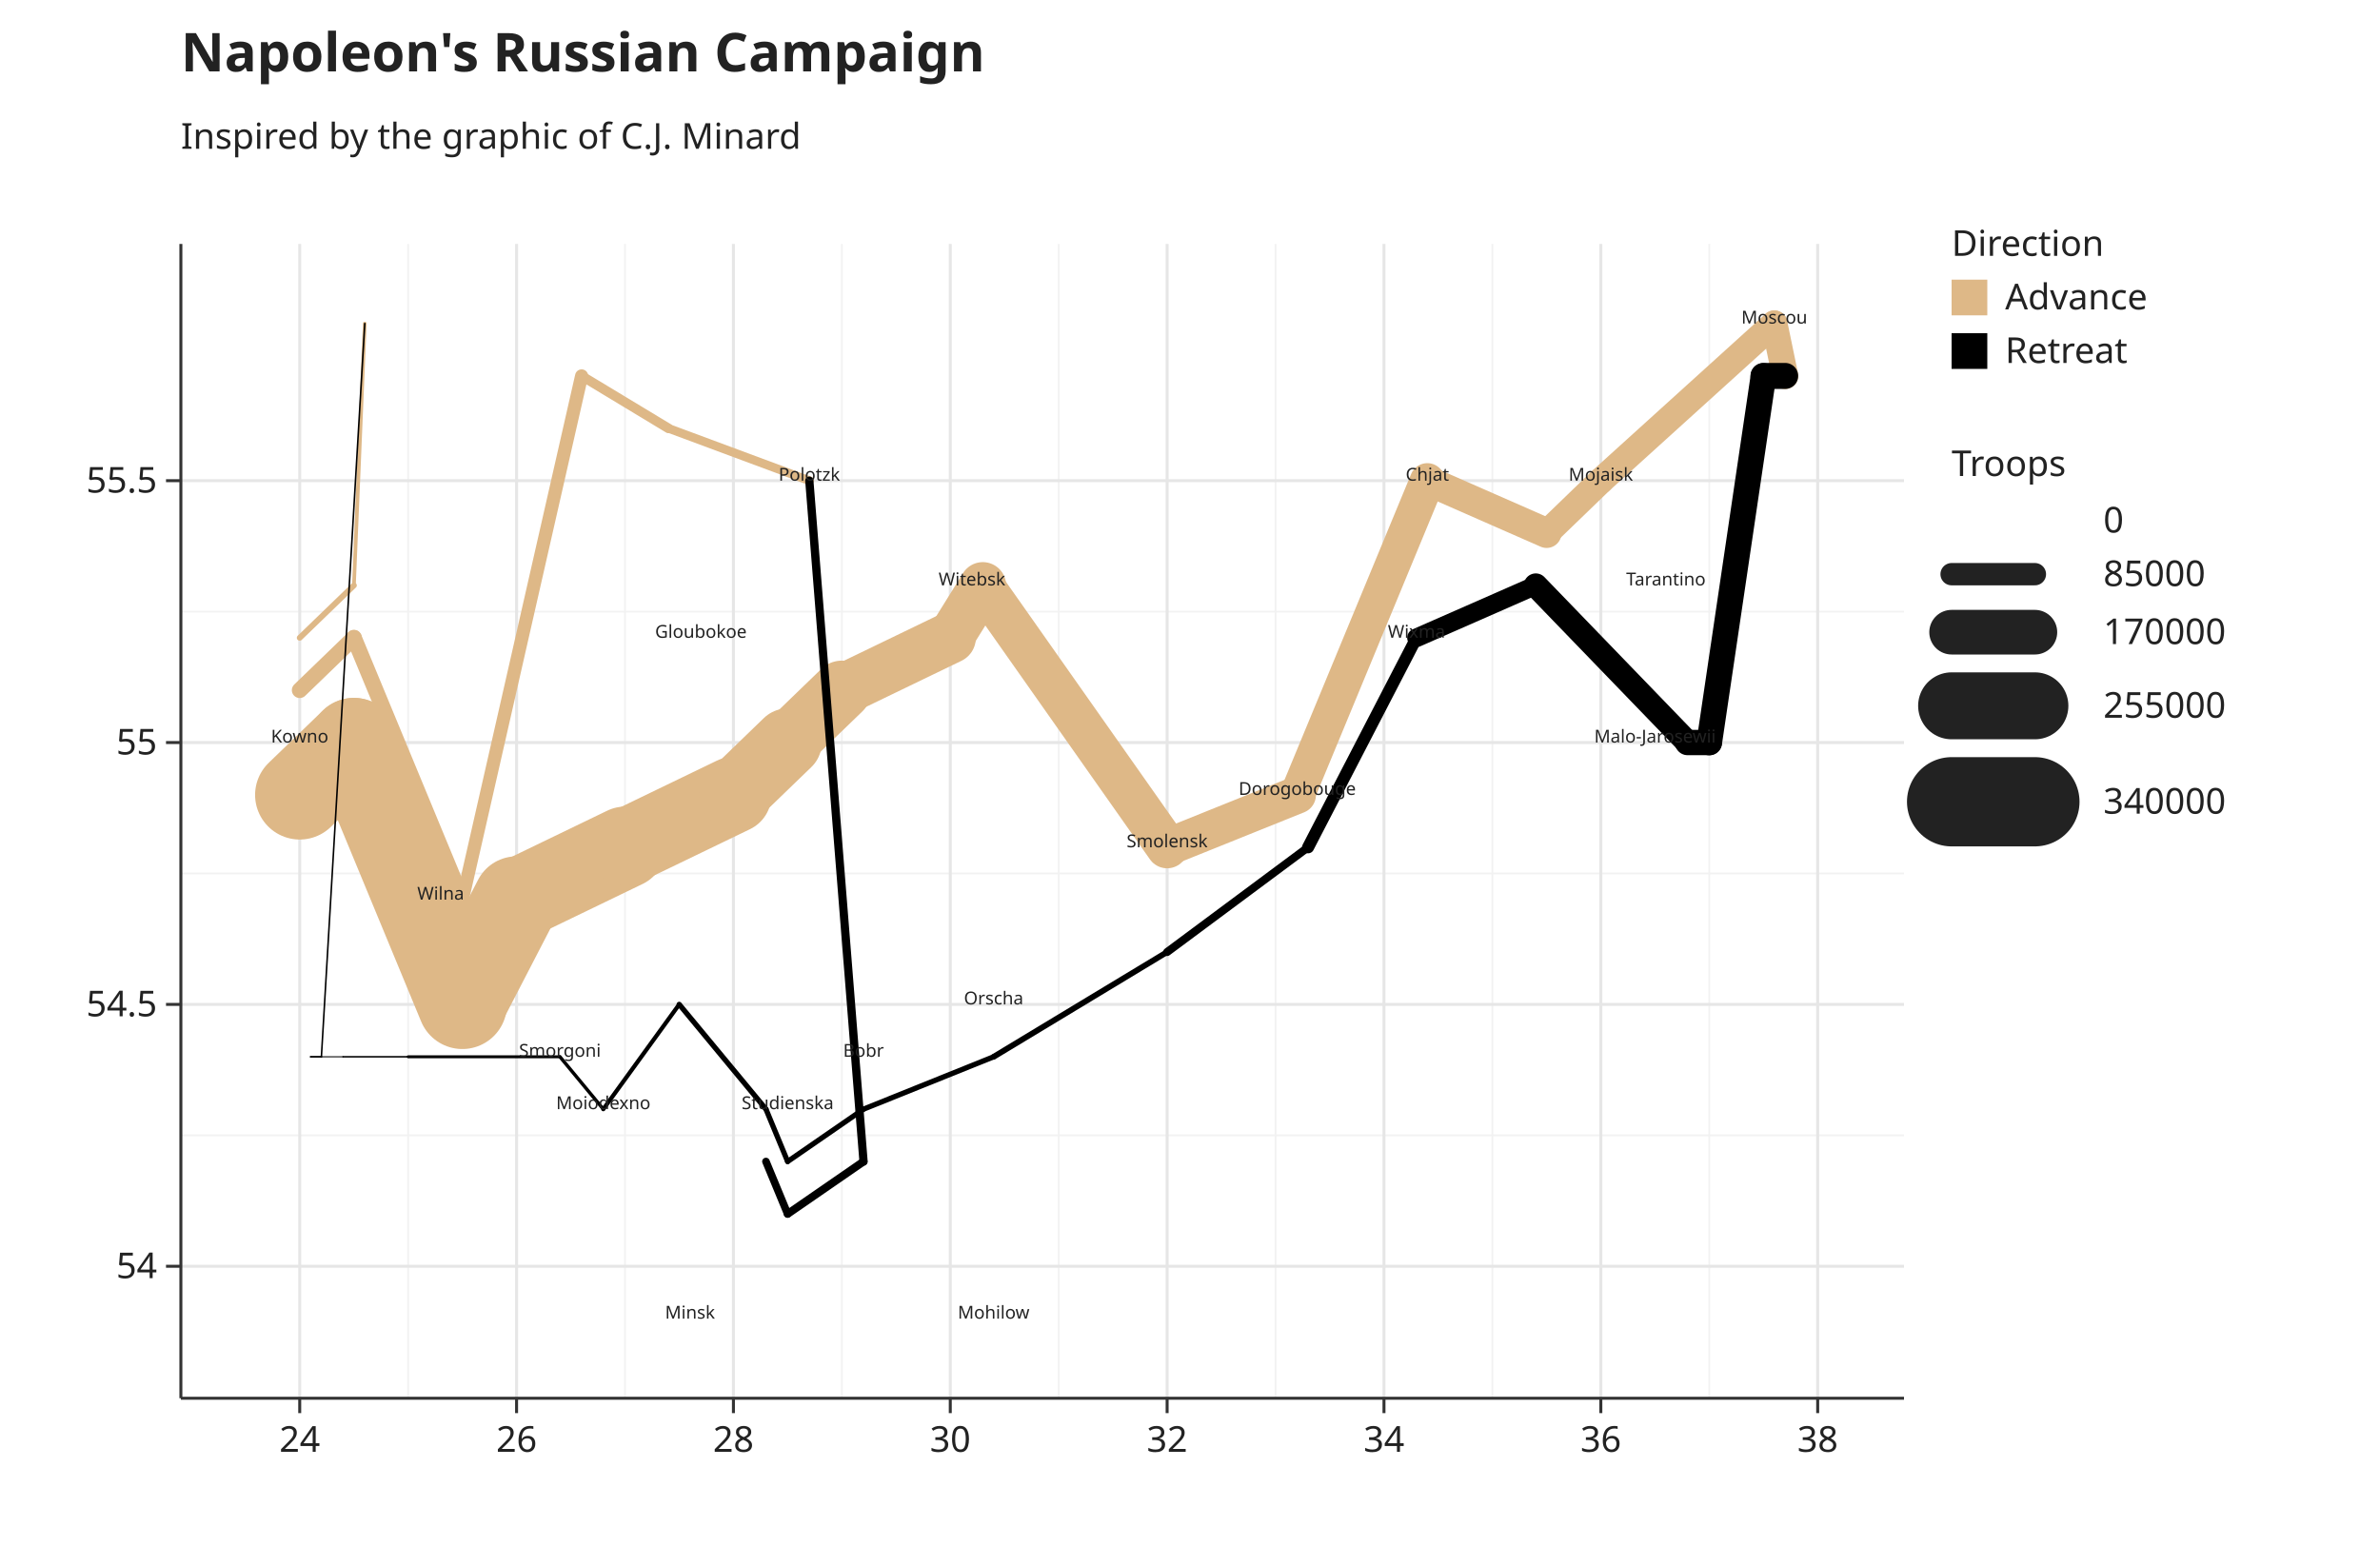
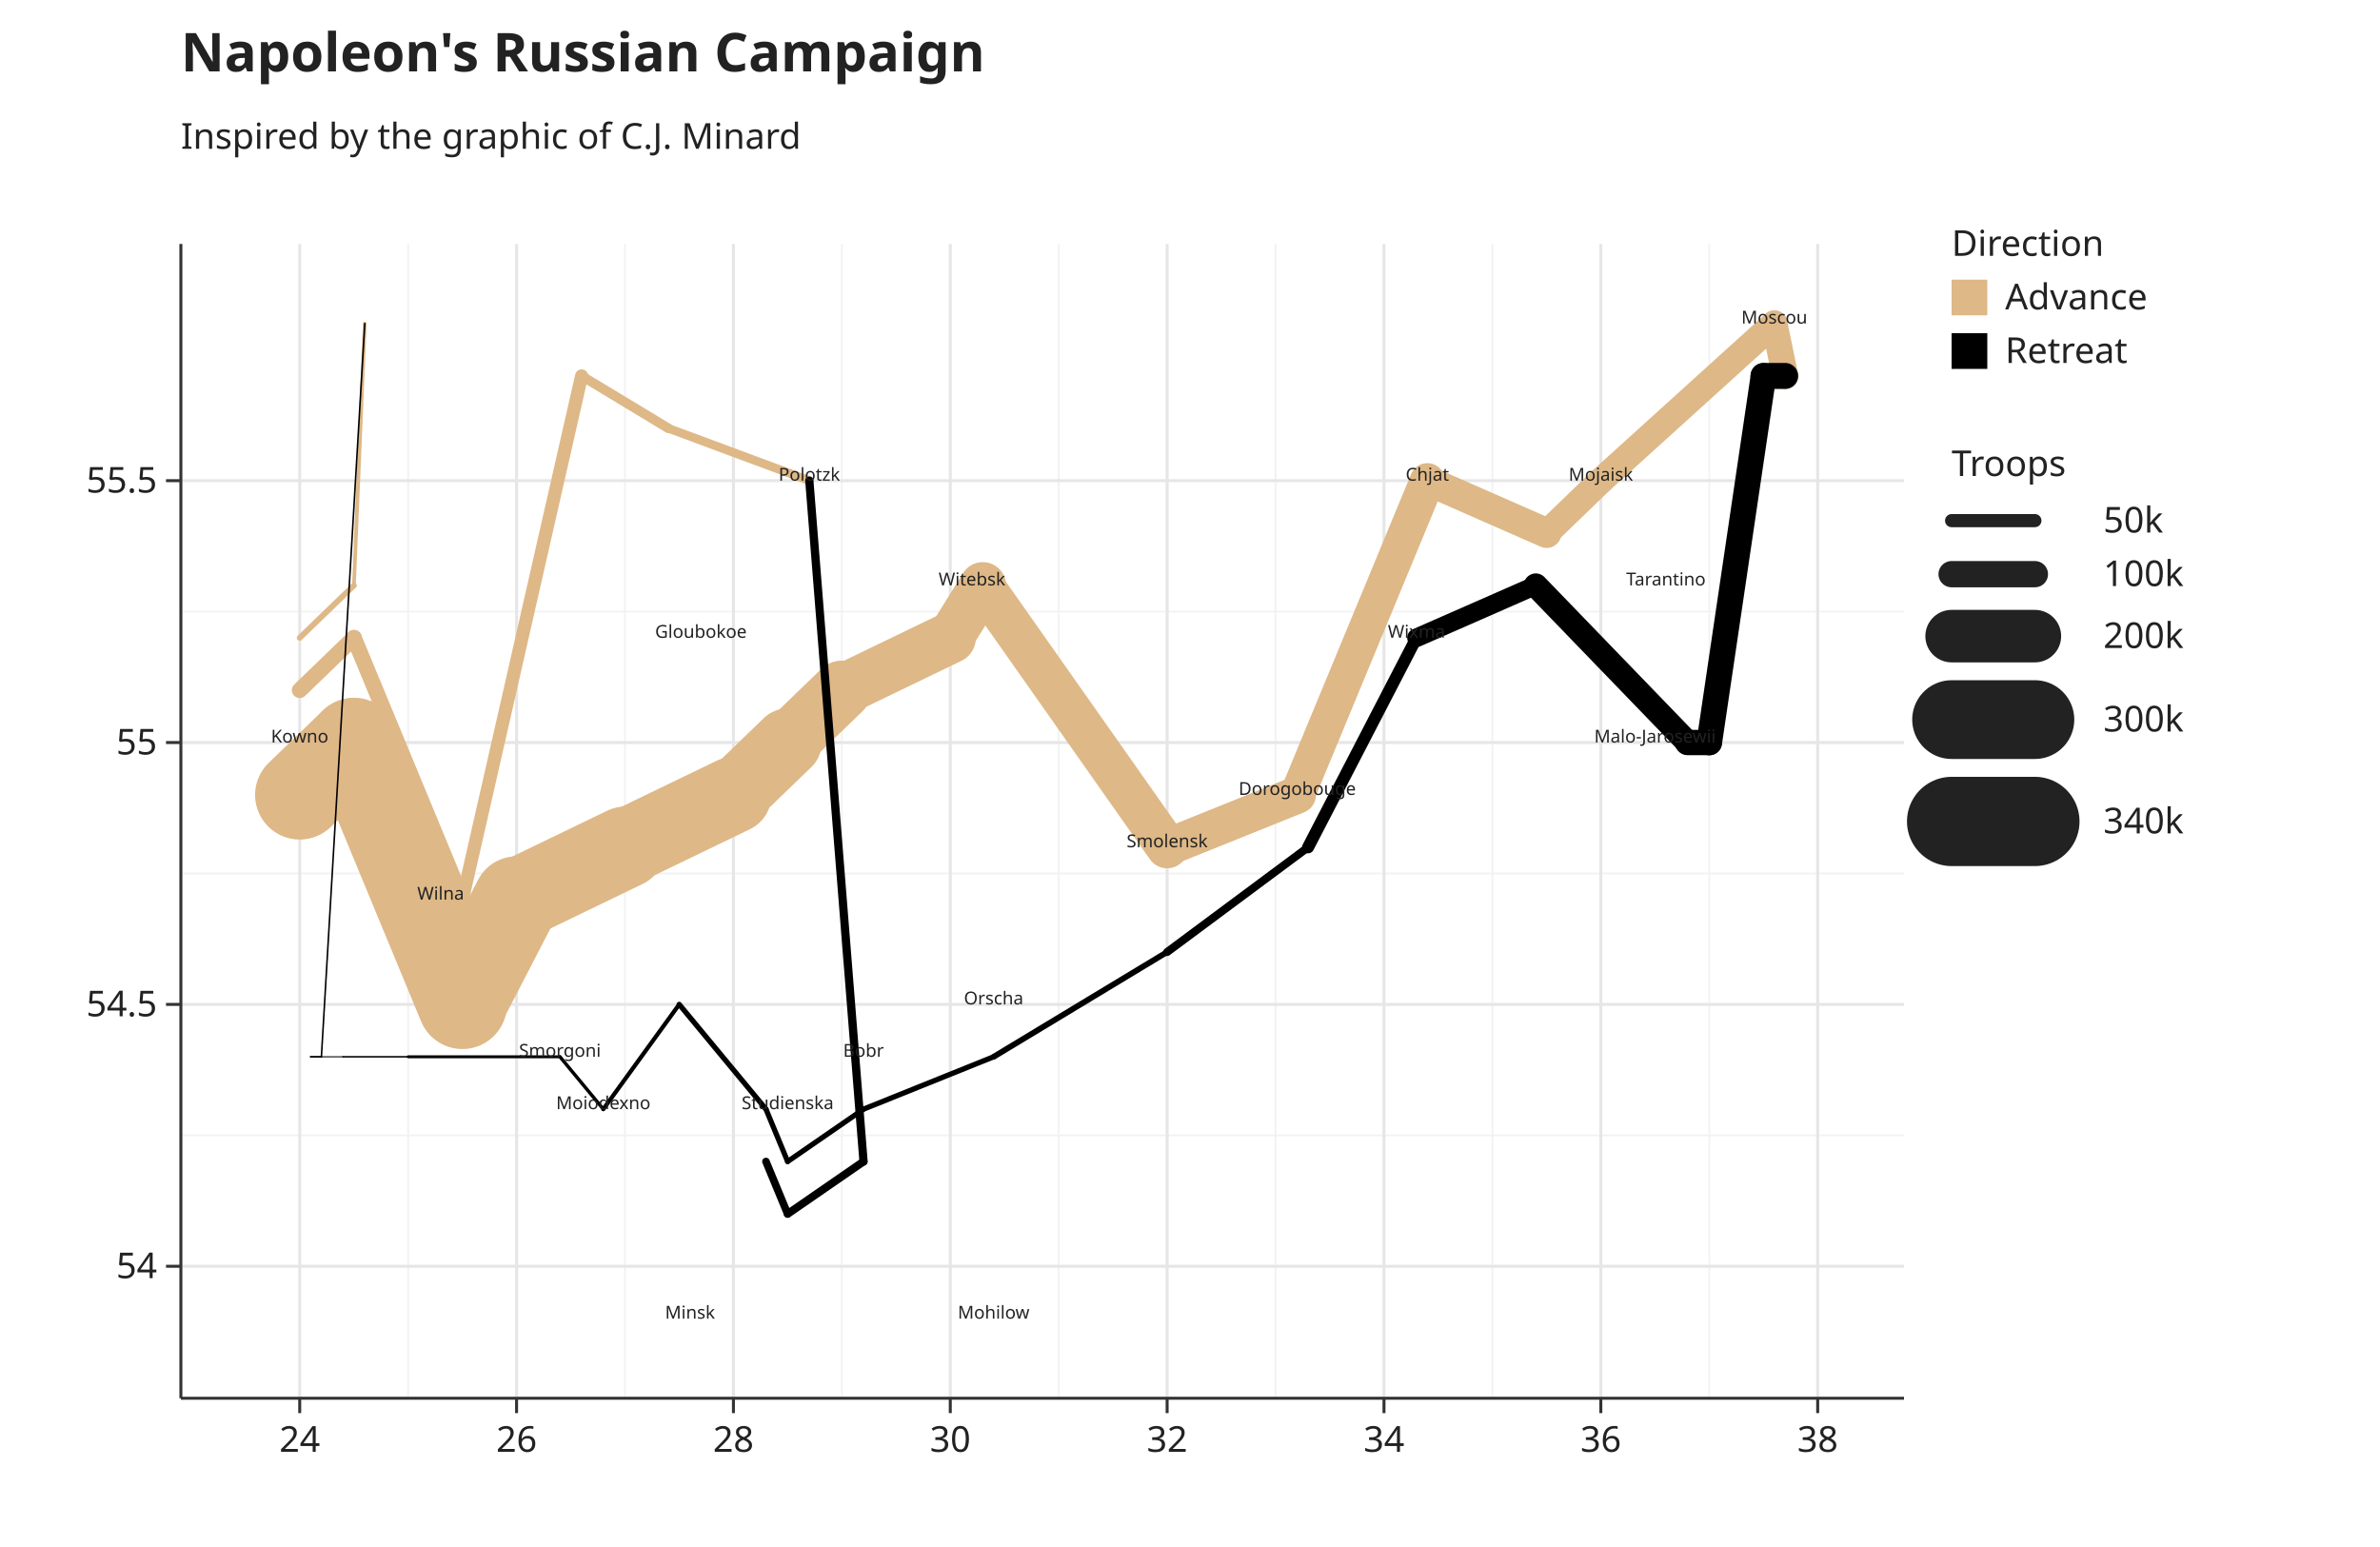
<svg xmlns="http://www.w3.org/2000/svg" width="800" height="520" viewBox="0 0 800 520" role="img" aria-label="Napoleon's Russian Campaign">
  <rect class="algraf-background" x="0" y="0" width="800" height="520" fill="#ffffff" />
  <text class="algraf-title" x="60.8" y="24" font-family="system-ui, sans-serif" font-size="18" font-weight="600" fill="#222222">Napoleon's Russian Campaign</text>
  <text class="algraf-subtitle" x="60.8" y="50" font-family="system-ui, sans-serif" font-size="12" fill="#222222">Inspired by the graphic of C.J. Minard</text>
  <rect class="algraf-plot-area" x="60.8" y="82" width="579.2" height="388" fill="#ffffff" />
  <g class="algraf-grid">
    <line x1="137.191" y1="82" x2="137.191" y2="470" stroke="#f2f2f2" stroke-width="0.6" />
    <line x1="210.083" y1="82" x2="210.083" y2="470" stroke="#f2f2f2" stroke-width="0.6" />
    <line x1="282.975" y1="82" x2="282.975" y2="470" stroke="#f2f2f2" stroke-width="0.6" />
    <line x1="355.867" y1="82" x2="355.867" y2="470" stroke="#f2f2f2" stroke-width="0.6" />
    <line x1="428.759" y1="82" x2="428.759" y2="470" stroke="#f2f2f2" stroke-width="0.6" />
    <line x1="501.651" y1="82" x2="501.651" y2="470" stroke="#f2f2f2" stroke-width="0.6" />
    <line x1="574.543" y1="82" x2="574.543" y2="470" stroke="#f2f2f2" stroke-width="0.6" />
    <line x1="60.8" y1="381.626" x2="640" y2="381.626" stroke="#f2f2f2" stroke-width="0.6" />
    <line x1="60.8" y1="293.604" x2="640" y2="293.604" stroke="#f2f2f2" stroke-width="0.6" />
    <line x1="60.8" y1="205.583" x2="640" y2="205.583" stroke="#f2f2f2" stroke-width="0.6" />
    <line x1="100.745" y1="82" x2="100.745" y2="470" stroke="#e6e6e6" stroke-width="1" />
    <line x1="173.637" y1="82" x2="173.637" y2="470" stroke="#e6e6e6" stroke-width="1" />
    <line x1="246.529" y1="82" x2="246.529" y2="470" stroke="#e6e6e6" stroke-width="1" />
    <line x1="319.421" y1="82" x2="319.421" y2="470" stroke="#e6e6e6" stroke-width="1" />
    <line x1="392.313" y1="82" x2="392.313" y2="470" stroke="#e6e6e6" stroke-width="1" />
    <line x1="465.205" y1="82" x2="465.205" y2="470" stroke="#e6e6e6" stroke-width="1" />
    <line x1="538.097" y1="82" x2="538.097" y2="470" stroke="#e6e6e6" stroke-width="1" />
    <line x1="610.989" y1="82" x2="610.989" y2="470" stroke="#e6e6e6" stroke-width="1" />
    <line x1="60.8" y1="425.637" x2="640" y2="425.637" stroke="#e6e6e6" stroke-width="1" />
    <line x1="60.8" y1="337.615" x2="640" y2="337.615" stroke="#e6e6e6" stroke-width="1" />
    <line x1="60.8" y1="249.593" x2="640" y2="249.593" stroke="#e6e6e6" stroke-width="1" />
    <line x1="60.8" y1="161.572" x2="640" y2="161.572" stroke="#e6e6e6" stroke-width="1" />
  </g>
  <g class="algraf-layer algraf-geom-path">
    <line x1="100.745" y1="267.198" x2="118.968" y2="249.593" stroke="burlywood" stroke-width="30" stroke-linecap="round" opacity="1" />
    <line x1="118.968" y1="249.593" x2="155.414" y2="337.615" stroke="burlywood" stroke-width="30" stroke-linecap="round" opacity="1" />
    <line x1="155.414" y1="337.615" x2="173.637" y2="302.407" stroke="burlywood" stroke-width="29.118" stroke-linecap="round" opacity="1" />
    <line x1="173.637" y1="302.407" x2="210.083" y2="284.802" stroke="burlywood" stroke-width="27.353" stroke-linecap="round" opacity="1" />
    <line x1="210.083" y1="284.802" x2="246.529" y2="267.198" stroke="burlywood" stroke-width="25.588" stroke-linecap="round" opacity="1" />
    <line x1="246.529" y1="267.198" x2="264.752" y2="249.593" stroke="burlywood" stroke-width="22.941" stroke-linecap="round" opacity="1" />
    <line x1="264.752" y1="249.593" x2="282.975" y2="231.989" stroke="burlywood" stroke-width="19.853" stroke-linecap="round" opacity="1" />
    <line x1="282.975" y1="231.989" x2="319.421" y2="214.385" stroke="burlywood" stroke-width="17.206" stroke-linecap="round" opacity="1" />
    <line x1="319.421" y1="214.385" x2="330.355" y2="196.78" stroke="burlywood" stroke-width="15.662" stroke-linecap="round" opacity="1" />
    <line x1="330.355" y1="196.78" x2="392.313" y2="284.802" stroke="burlywood" stroke-width="14.118" stroke-linecap="round" opacity="1" />
    <line x1="392.313" y1="284.802" x2="436.048" y2="267.198" stroke="burlywood" stroke-width="12.574" stroke-linecap="round" opacity="1" />
    <line x1="436.048" y1="267.198" x2="479.783" y2="161.572" stroke="burlywood" stroke-width="11.784" stroke-linecap="round" opacity="1" />
    <line x1="479.783" y1="161.572" x2="519.874" y2="179.176" stroke="burlywood" stroke-width="10.019" stroke-linecap="round" opacity="1" />
    <line x1="519.874" y1="179.176" x2="538.097" y2="161.572" stroke="burlywood" stroke-width="8.824" stroke-linecap="round" opacity="1" />
    <line x1="538.097" y1="161.572" x2="596.411" y2="108.759" stroke="burlywood" stroke-width="8.824" stroke-linecap="round" opacity="1" />
    <line x1="596.411" y1="108.759" x2="600.055" y2="126.363" stroke="burlywood" stroke-width="8.824" stroke-linecap="round" opacity="1" />
    <line x1="600.055" y1="126.363" x2="592.766" y2="126.363" stroke="black" stroke-width="8.735" stroke-linecap="round" opacity="1" />
    <line x1="592.766" y1="126.363" x2="574.543" y2="249.593" stroke="black" stroke-width="8.603" stroke-linecap="round" opacity="1" />
    <line x1="574.543" y1="249.593" x2="567.254" y2="249.593" stroke="black" stroke-width="8.515" stroke-linecap="round" opacity="1" />
    <line x1="567.254" y1="249.593" x2="516.229" y2="196.78" stroke="black" stroke-width="8.074" stroke-linecap="round" opacity="1" />
    <line x1="516.229" y1="196.78" x2="476.139" y2="214.385" stroke="black" stroke-width="6.265" stroke-linecap="round" opacity="1" />
    <line x1="476.139" y1="214.385" x2="439.693" y2="284.802" stroke="black" stroke-width="4.059" stroke-linecap="round" opacity="1" />
    <line x1="439.693" y1="284.802" x2="392.313" y2="320.011" stroke="black" stroke-width="2.691" stroke-linecap="round" opacity="1" />
    <line x1="392.313" y1="320.011" x2="333.999" y2="355.22" stroke="black" stroke-width="1.941" stroke-linecap="round" opacity="1" />
    <line x1="333.999" y1="355.22" x2="290.264" y2="372.824" stroke="black" stroke-width="1.765" stroke-linecap="round" opacity="1" />
    <line x1="290.264" y1="372.824" x2="264.752" y2="390.428" stroke="black" stroke-width="1.765" stroke-linecap="round" opacity="1" />
    <line x1="264.752" y1="390.428" x2="257.463" y2="372.824" stroke="black" stroke-width="1.765" stroke-linecap="round" opacity="1" />
    <line x1="257.463" y1="372.824" x2="228.306" y2="337.615" stroke="black" stroke-width="1.765" stroke-linecap="round" opacity="1" />
    <line x1="228.306" y1="337.615" x2="202.794" y2="372.824" stroke="black" stroke-width="1.412" stroke-linecap="round" opacity="1" />
    <line x1="202.794" y1="372.824" x2="188.215" y2="355.22" stroke="black" stroke-width="1.147" stroke-linecap="round" opacity="1" />
    <line x1="188.215" y1="355.22" x2="137.191" y2="355.22" stroke="black" stroke-width="0.971" stroke-linecap="round" opacity="1" />
    <line x1="137.191" y1="355.22" x2="115.323" y2="355.22" stroke="black" stroke-width="0.529" stroke-linecap="round" opacity="1" />
    <line x1="115.323" y1="355.22" x2="108.034" y2="355.22" stroke="black" stroke-width="0.353" stroke-linecap="round" opacity="1" />
    <line x1="108.034" y1="355.22" x2="104.389" y2="355.22" stroke="black" stroke-width="0.353" stroke-linecap="round" opacity="1" />
    <line x1="100.745" y1="231.989" x2="118.968" y2="214.385" stroke="burlywood" stroke-width="5.294" stroke-linecap="round" opacity="1" />
    <line x1="118.968" y1="214.385" x2="155.414" y2="302.407" stroke="burlywood" stroke-width="5.294" stroke-linecap="round" opacity="1" />
    <line x1="155.414" y1="302.407" x2="195.504" y2="126.363" stroke="burlywood" stroke-width="4.412" stroke-linecap="round" opacity="1" />
    <line x1="195.504" y1="126.363" x2="224.661" y2="143.967" stroke="burlywood" stroke-width="3.221" stroke-linecap="round" opacity="1" />
    <line x1="224.661" y1="143.967" x2="272.041" y2="161.572" stroke="burlywood" stroke-width="2.912" stroke-linecap="round" opacity="1" />
    <line x1="272.041" y1="161.572" x2="272.041" y2="161.572" stroke="burlywood" stroke-width="2.912" stroke-linecap="round" opacity="1" />
    <line x1="272.041" y1="161.572" x2="290.264" y2="390.428" stroke="black" stroke-width="2.779" stroke-linecap="round" opacity="1" />
    <line x1="290.264" y1="390.428" x2="264.752" y2="408.033" stroke="black" stroke-width="2.647" stroke-linecap="round" opacity="1" />
    <line x1="264.752" y1="408.033" x2="257.463" y2="390.428" stroke="black" stroke-width="2.559" stroke-linecap="round" opacity="1" />
    <line x1="100.745" y1="214.385" x2="118.968" y2="196.78" stroke="burlywood" stroke-width="1.941" stroke-linecap="round" opacity="1" />
    <line x1="118.968" y1="196.78" x2="122.612" y2="108.759" stroke="burlywood" stroke-width="1.235" stroke-linecap="round" opacity="1" />
    <line x1="122.612" y1="108.759" x2="122.612" y2="108.759" stroke="burlywood" stroke-width="0.529" stroke-linecap="round" opacity="1" />
    <line x1="122.612" y1="108.759" x2="108.034" y2="355.22" stroke="black" stroke-width="0.529" stroke-linecap="round" opacity="1" />
    <line x1="108.034" y1="355.22" x2="104.389" y2="355.22" stroke="black" stroke-width="0.529" stroke-linecap="round" opacity="1" />
  </g>
  <g class="algraf-layer algraf-geom-text">
    <text x="100.745" y="249.593" text-anchor="middle" font-family="system-ui, sans-serif" font-size="6" fill="#222222" opacity="1">Kowno</text>
    <text x="148.125" y="302.407" text-anchor="middle" font-family="system-ui, sans-serif" font-size="6" fill="#222222" opacity="1">Wilna</text>
    <text x="188.215" y="355.22" text-anchor="middle" font-family="system-ui, sans-serif" font-size="6" fill="#222222" opacity="1">Smorgoni</text>
    <text x="202.794" y="372.824" text-anchor="middle" font-family="system-ui, sans-serif" font-size="6" fill="#222222" opacity="1">Moiodexno</text>
    <text x="235.595" y="214.385" text-anchor="middle" font-family="system-ui, sans-serif" font-size="6" fill="#222222" opacity="1">Gloubokoe</text>
    <text x="231.95" y="443.241" text-anchor="middle" font-family="system-ui, sans-serif" font-size="6" fill="#222222" opacity="1">Minsk</text>
    <text x="264.752" y="372.824" text-anchor="middle" font-family="system-ui, sans-serif" font-size="6" fill="#222222" opacity="1">Studienska</text>
    <text x="272.041" y="161.572" text-anchor="middle" font-family="system-ui, sans-serif" font-size="6" fill="#222222" opacity="1">Polotzk</text>
    <text x="290.264" y="355.22" text-anchor="middle" font-family="system-ui, sans-serif" font-size="6" fill="#222222" opacity="1">Bobr</text>
    <text x="326.71" y="196.78" text-anchor="middle" font-family="system-ui, sans-serif" font-size="6" fill="#222222" opacity="1">Witebsk</text>
    <text x="333.999" y="337.615" text-anchor="middle" font-family="system-ui, sans-serif" font-size="6" fill="#222222" opacity="1">Orscha</text>
    <text x="333.999" y="443.241" text-anchor="middle" font-family="system-ui, sans-serif" font-size="6" fill="#222222" opacity="1">Mohilow</text>
    <text x="392.313" y="284.802" text-anchor="middle" font-family="system-ui, sans-serif" font-size="6" fill="#222222" opacity="1">Smolensk</text>
    <text x="436.048" y="267.198" text-anchor="middle" font-family="system-ui, sans-serif" font-size="6" fill="#222222" opacity="1">Dorogobouge</text>
    <text x="476.139" y="214.385" text-anchor="middle" font-family="system-ui, sans-serif" font-size="6" fill="#222222" opacity="1">Wixma</text>
    <text x="479.783" y="161.572" text-anchor="middle" font-family="system-ui, sans-serif" font-size="6" fill="#222222" opacity="1">Chjat</text>
    <text x="538.097" y="161.572" text-anchor="middle" font-family="system-ui, sans-serif" font-size="6" fill="#222222" opacity="1">Mojaisk</text>
    <text x="596.411" y="108.759" text-anchor="middle" font-family="system-ui, sans-serif" font-size="6" fill="#222222" opacity="1">Moscou</text>
    <text x="559.965" y="196.78" text-anchor="middle" font-family="system-ui, sans-serif" font-size="6" fill="#222222" opacity="1">Tarantino</text>
    <text x="556.32" y="249.593" text-anchor="middle" font-family="system-ui, sans-serif" font-size="6" fill="#222222" opacity="1">Malo-Jarosewii</text>
  </g>
  <g class="algraf-axes">
    <line x1="60.8" y1="470" x2="640" y2="470" stroke="#333333" stroke-width="1" />
    <line x1="100.745" y1="470" x2="100.745" y2="475" stroke="#333333" stroke-width="1" />
    <text x="100.745" y="488" text-anchor="middle" font-family="system-ui, sans-serif" font-size="12" fill="#222222">24</text>
    <line x1="173.637" y1="470" x2="173.637" y2="475" stroke="#333333" stroke-width="1" />
    <text x="173.637" y="488" text-anchor="middle" font-family="system-ui, sans-serif" font-size="12" fill="#222222">26</text>
    <line x1="246.529" y1="470" x2="246.529" y2="475" stroke="#333333" stroke-width="1" />
    <text x="246.529" y="488" text-anchor="middle" font-family="system-ui, sans-serif" font-size="12" fill="#222222">28</text>
    <line x1="319.421" y1="470" x2="319.421" y2="475" stroke="#333333" stroke-width="1" />
    <text x="319.421" y="488" text-anchor="middle" font-family="system-ui, sans-serif" font-size="12" fill="#222222">30</text>
    <line x1="392.313" y1="470" x2="392.313" y2="475" stroke="#333333" stroke-width="1" />
    <text x="392.313" y="488" text-anchor="middle" font-family="system-ui, sans-serif" font-size="12" fill="#222222">32</text>
    <line x1="465.205" y1="470" x2="465.205" y2="475" stroke="#333333" stroke-width="1" />
    <text x="465.205" y="488" text-anchor="middle" font-family="system-ui, sans-serif" font-size="12" fill="#222222">34</text>
    <line x1="538.097" y1="470" x2="538.097" y2="475" stroke="#333333" stroke-width="1" />
    <text x="538.097" y="488" text-anchor="middle" font-family="system-ui, sans-serif" font-size="12" fill="#222222">36</text>
    <line x1="610.989" y1="470" x2="610.989" y2="475" stroke="#333333" stroke-width="1" />
    <text x="610.989" y="488" text-anchor="middle" font-family="system-ui, sans-serif" font-size="12" fill="#222222">38</text>
    <line x1="60.8" y1="82" x2="60.8" y2="470" stroke="#333333" stroke-width="1" />
    <line x1="55.8" y1="425.637" x2="60.8" y2="425.637" stroke="#333333" stroke-width="1" />
    <text x="52.8" y="429.637" text-anchor="end" font-family="system-ui, sans-serif" font-size="12" fill="#222222">54</text>
    <line x1="55.8" y1="337.615" x2="60.8" y2="337.615" stroke="#333333" stroke-width="1" />
    <text x="52.8" y="341.615" text-anchor="end" font-family="system-ui, sans-serif" font-size="12" fill="#222222">54.5</text>
    <line x1="55.8" y1="249.593" x2="60.8" y2="249.593" stroke="#333333" stroke-width="1" />
    <text x="52.8" y="253.593" text-anchor="end" font-family="system-ui, sans-serif" font-size="12" fill="#222222">55</text>
    <line x1="55.8" y1="161.572" x2="60.8" y2="161.572" stroke="#333333" stroke-width="1" />
    <text x="52.8" y="165.572" text-anchor="end" font-family="system-ui, sans-serif" font-size="12" fill="#222222">55.5</text>
  </g>
  <g class="algraf-legends">
    <text x="656" y="86" text-anchor="start" font-family="system-ui, sans-serif" font-size="12" fill="#222222">Direction</text>
    <rect x="656" y="94" width="12" height="12" fill="burlywood" />
    <text x="674" y="104" text-anchor="start" font-family="system-ui, sans-serif" font-size="12" fill="#222222">Advance</text>
    <rect x="656" y="112" width="12" height="12" fill="black" />
    <text x="674" y="122" text-anchor="start" font-family="system-ui, sans-serif" font-size="12" fill="#222222">Retreat</text>
    <text x="656" y="160" text-anchor="start" font-family="system-ui, sans-serif" font-size="12" fill="#222222">Troops</text>
-     <text x="707" y="179" text-anchor="start" font-family="system-ui, sans-serif" font-size="12" fill="#222222">0</text>
-     <line x1="656" y1="193" x2="684" y2="193" stroke="#222222" stroke-width="7.5" stroke-linecap="round" />
-     <text x="707" y="197" text-anchor="start" font-family="system-ui, sans-serif" font-size="12" fill="#222222">85000</text>
-     <line x1="656" y1="212.5" x2="684" y2="212.5" stroke="#222222" stroke-width="15" stroke-linecap="round" />
-     <text x="707" y="216.5" text-anchor="start" font-family="system-ui, sans-serif" font-size="12" fill="#222222">170000</text>
-     <line x1="656" y1="237.25" x2="684" y2="237.25" stroke="#222222" stroke-width="22.5" stroke-linecap="round" />
-     <text x="707" y="241.25" text-anchor="start" font-family="system-ui, sans-serif" font-size="12" fill="#222222">255000</text>
-     <line x1="656" y1="269.5" x2="684" y2="269.5" stroke="#222222" stroke-width="30" stroke-linecap="round" />
-     <text x="707" y="273.5" text-anchor="start" font-family="system-ui, sans-serif" font-size="12" fill="#222222">340000</text>
+     <line x1="656" y1="175" x2="684" y2="175" stroke="#222222" stroke-width="4.412" stroke-linecap="round" />
+     <text x="707" y="179" text-anchor="start" font-family="system-ui, sans-serif" font-size="12" fill="#222222">50k</text>
+     <line x1="656" y1="193" x2="684" y2="193" stroke="#222222" stroke-width="8.824" stroke-linecap="round" />
+     <text x="707" y="197" text-anchor="start" font-family="system-ui, sans-serif" font-size="12" fill="#222222">100k</text>
+     <line x1="656" y1="213.824" x2="684" y2="213.824" stroke="#222222" stroke-width="17.647" stroke-linecap="round" />
+     <text x="707" y="217.824" text-anchor="start" font-family="system-ui, sans-serif" font-size="12" fill="#222222">200k</text>
+     <line x1="656" y1="241.882" x2="684" y2="241.882" stroke="#222222" stroke-width="26.471" stroke-linecap="round" />
+     <text x="707" y="245.882" text-anchor="start" font-family="system-ui, sans-serif" font-size="12" fill="#222222">300k</text>
+     <line x1="656" y1="276.118" x2="684" y2="276.118" stroke="#222222" stroke-width="30" stroke-linecap="round" />
+     <text x="707" y="280.118" text-anchor="start" font-family="system-ui, sans-serif" font-size="12" fill="#222222">340k</text>
  </g>
</svg>
